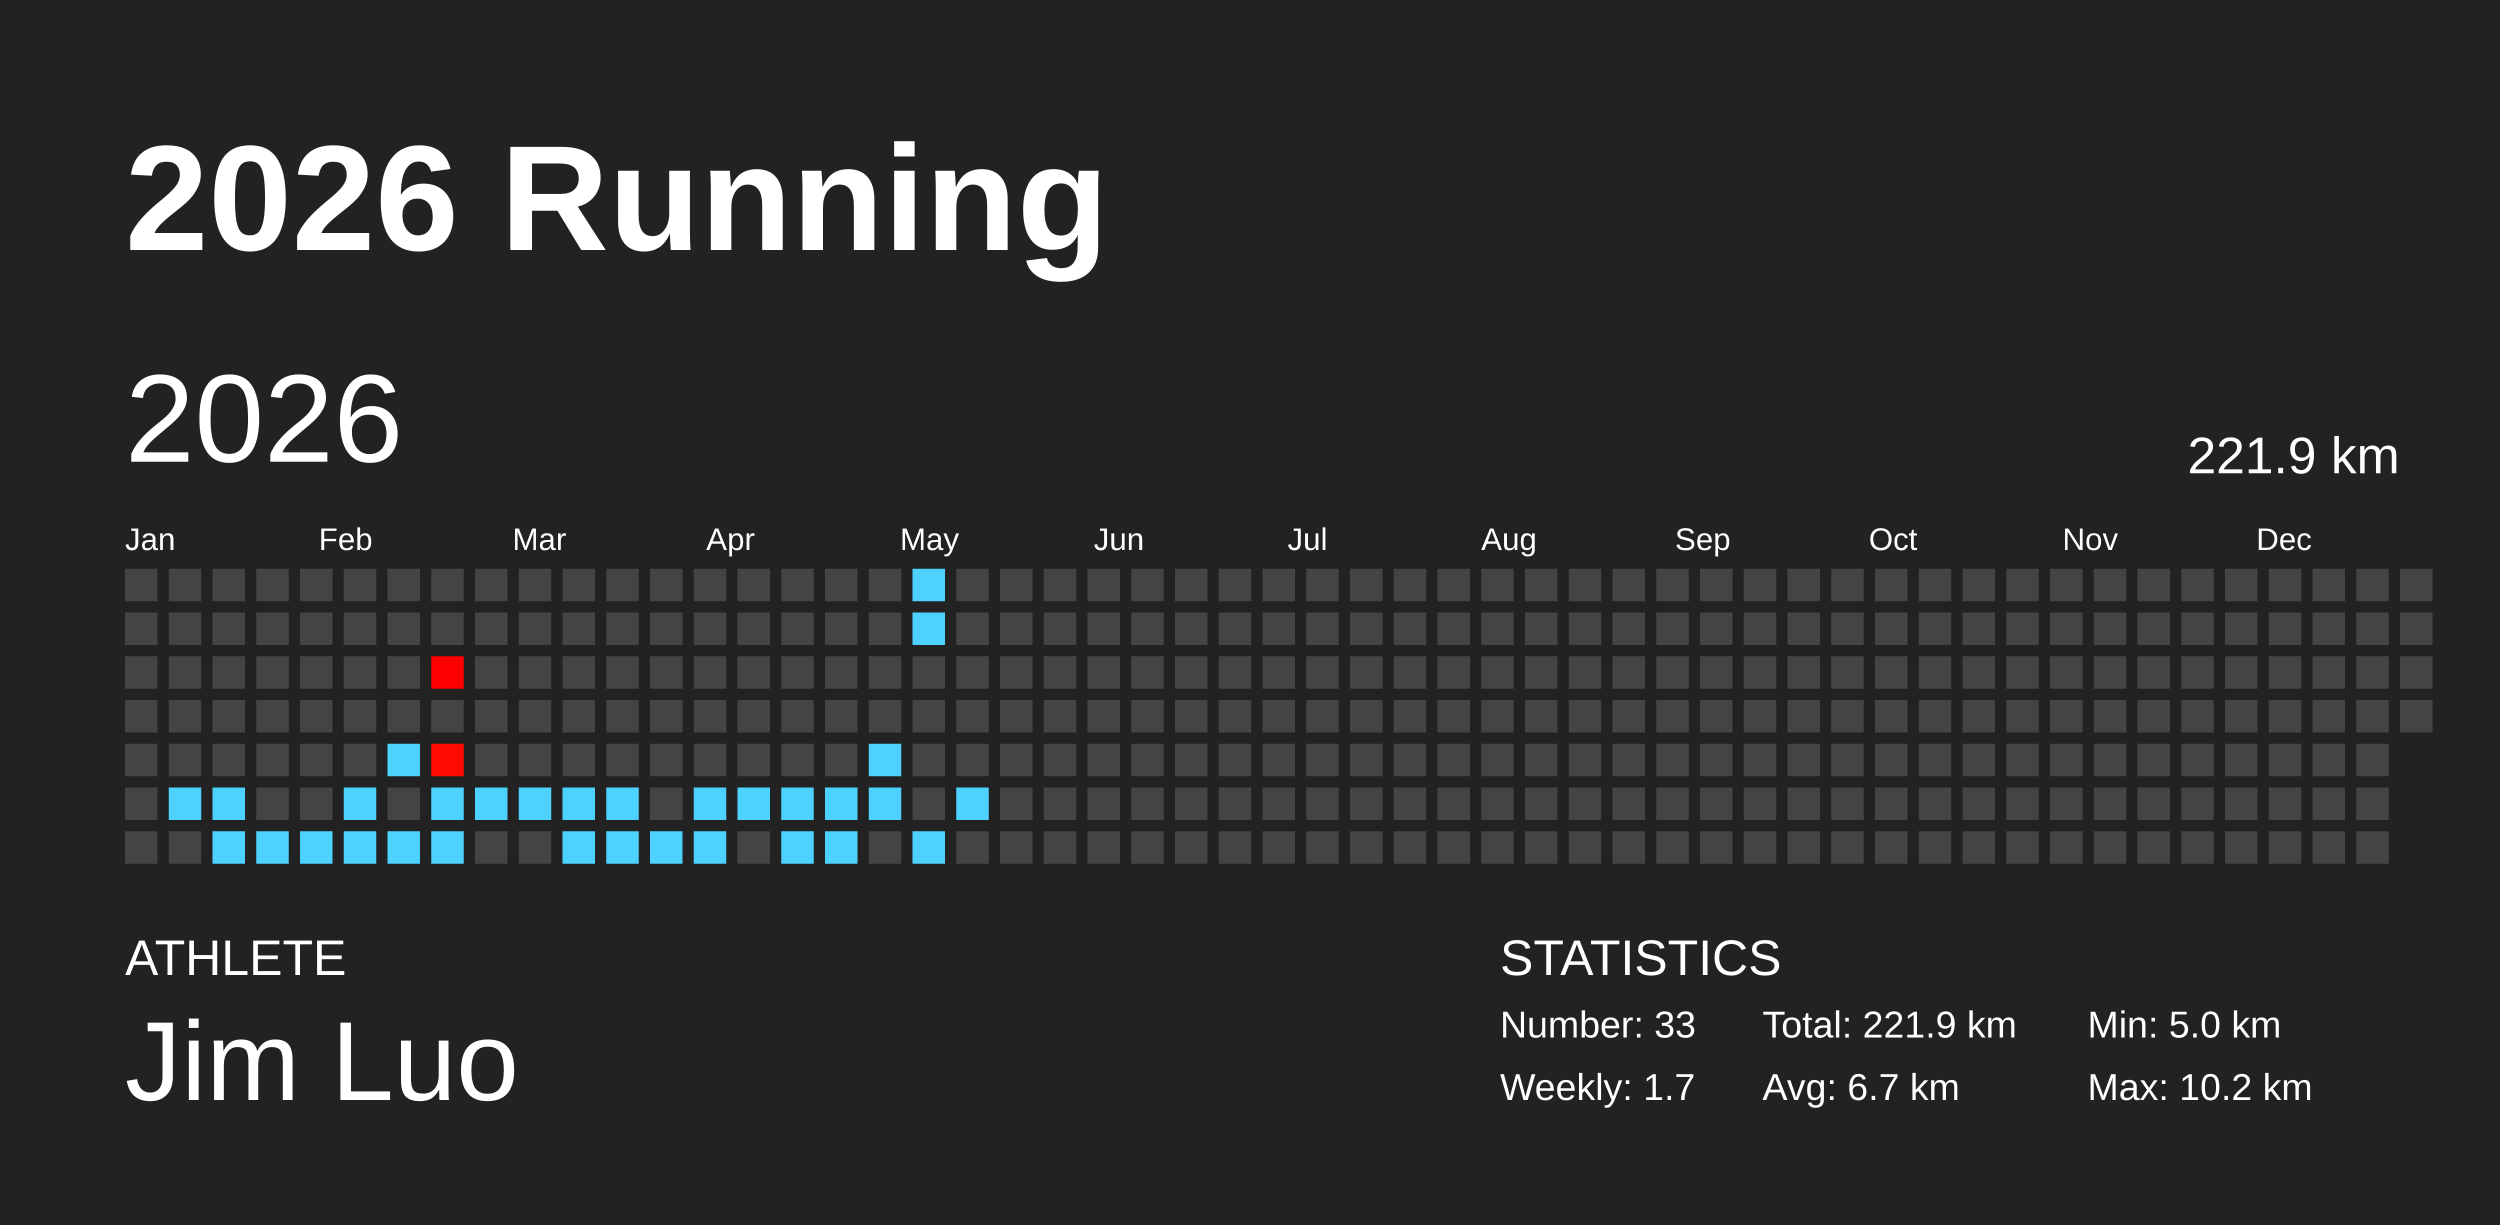
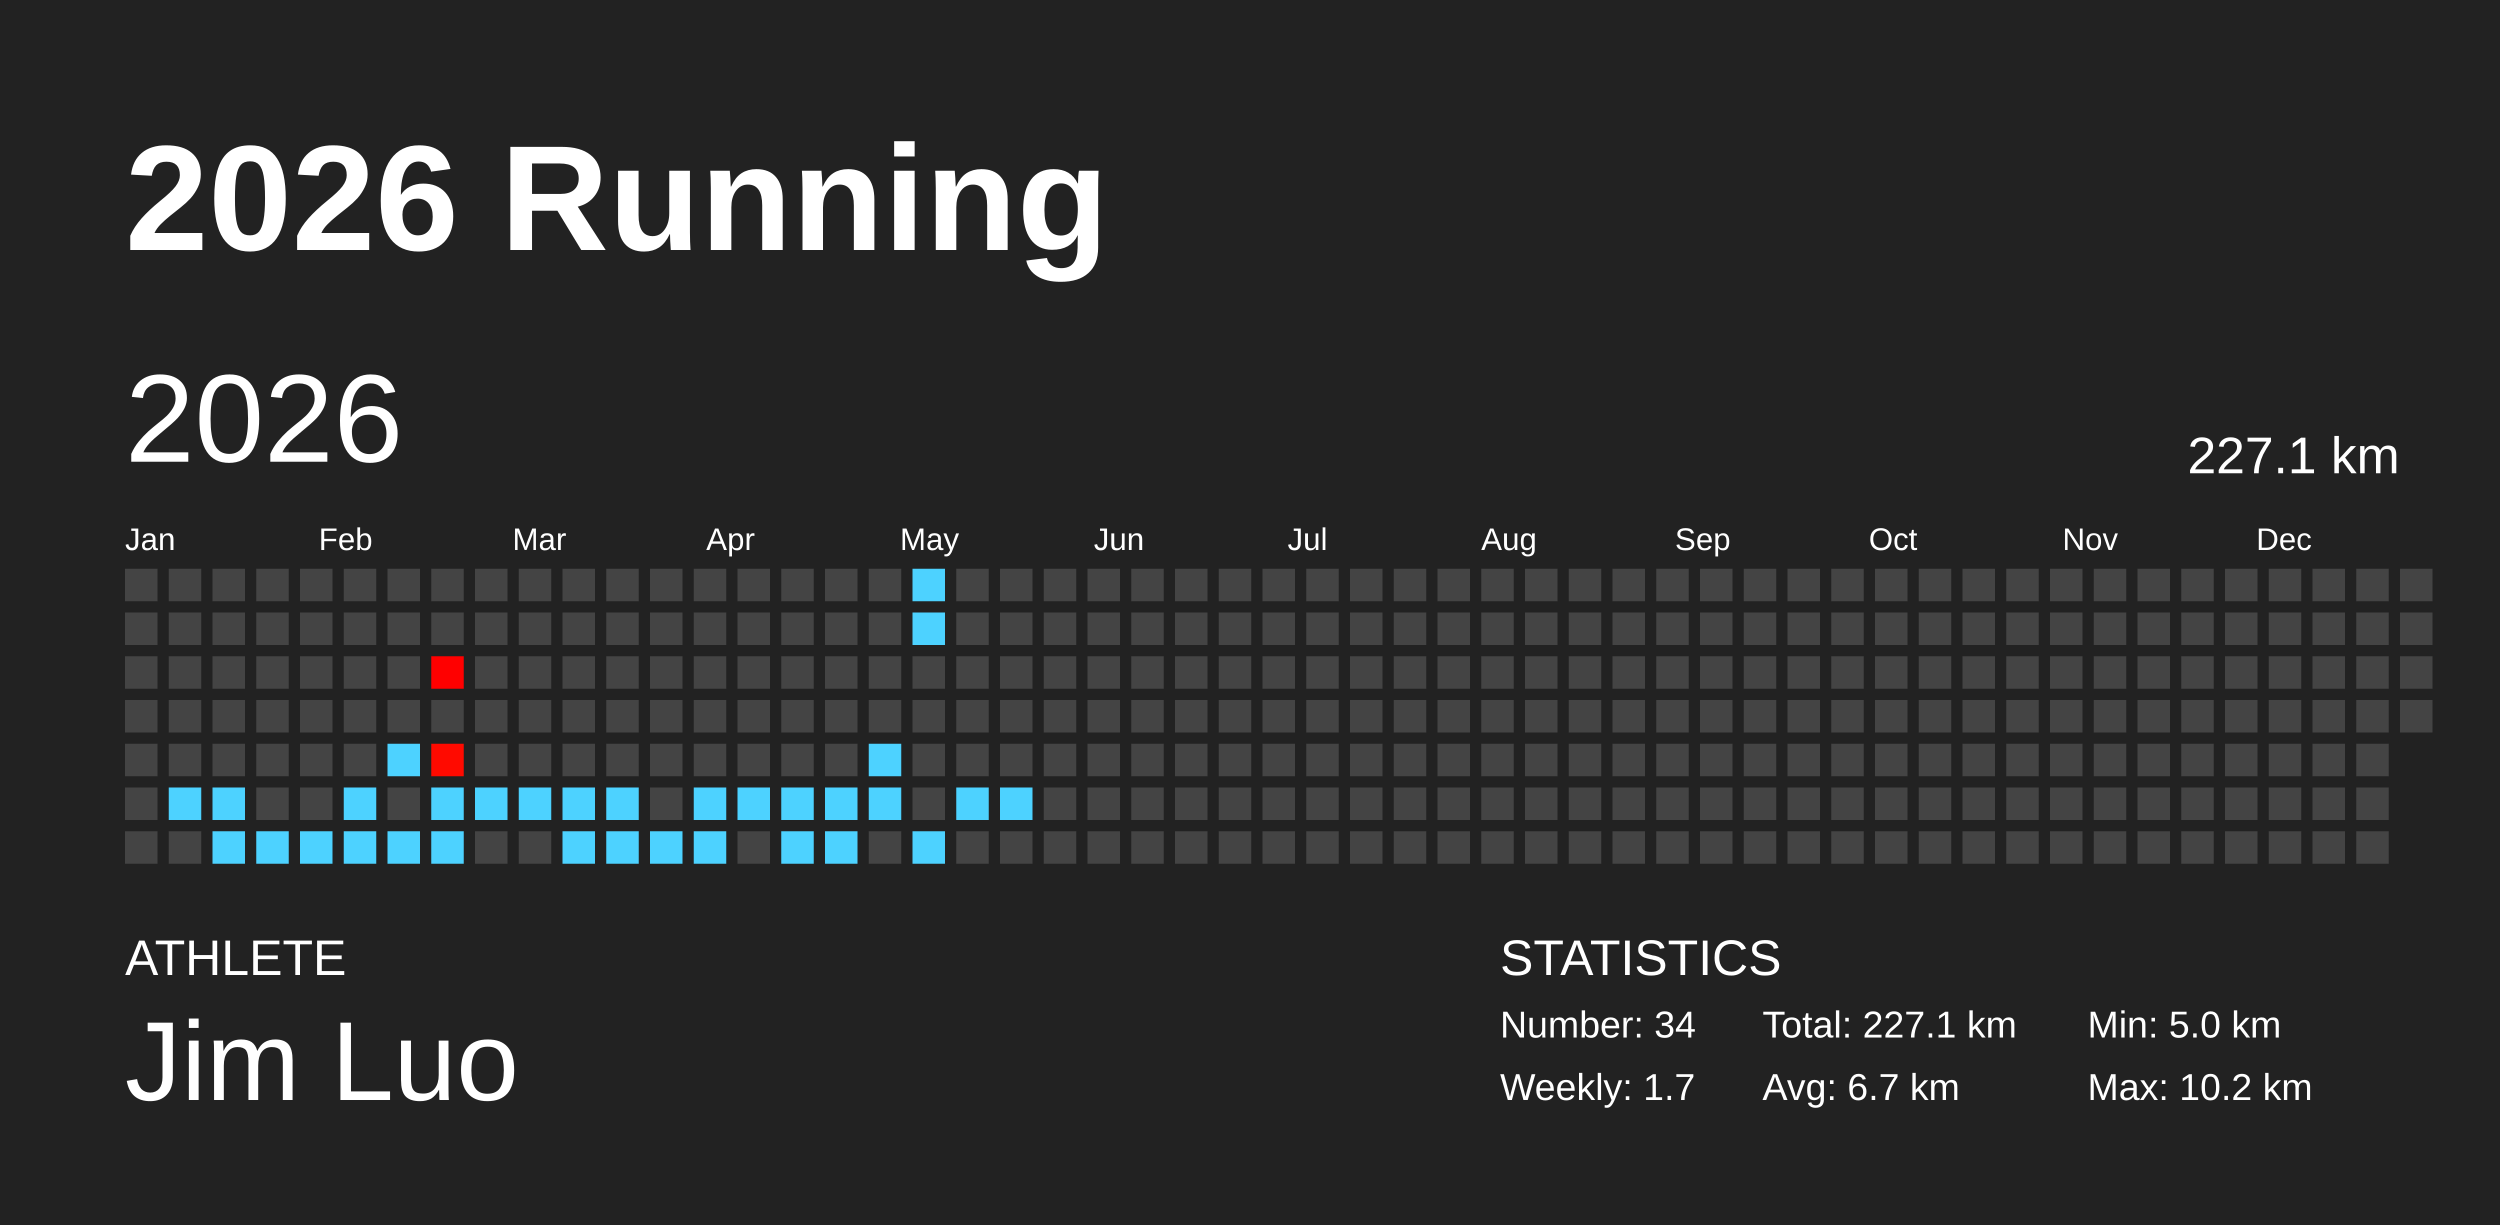
<svg xmlns="http://www.w3.org/2000/svg" baseProfile="full" height="98mm" version="1.1" viewBox="0,0,200,98" width="200mm">
  <defs />
  <rect fill="#222222" height="98" width="200" x="0" y="0" />
  <text fill="#FFFFFF" style="font-size:12px; font-family:Arial; font-weight:bold;" x="10" y="20">2026 Running</text>
  <text fill="#FFFFFF" style="font-size:4px; font-family:Arial" x="10" y="78">ATHLETE</text>
  <text fill="#FFFFFF" style="font-size:9px; font-family:Arial" x="10" y="88">Jim Luo</text>
  <text fill="#FFFFFF" style="font-size:4px; font-family:Arial" x="120" y="78">STATISTICS</text>
-   <text fill="#FFFFFF" style="font-size:3px; font-family:Arial" x="120" y="83">Number: 33</text>
+   <text fill="#FFFFFF" style="font-size:3px; font-family:Arial" x="120" y="83">Number: 34</text>
  <text fill="#FFFFFF" style="font-size:3px; font-family:Arial" x="120" y="88">Weekly: 1.7</text>
-   <text fill="#FFFFFF" style="font-size:3px; font-family:Arial" x="141" y="83">Total: 221.9 km</text>
+   <text fill="#FFFFFF" style="font-size:3px; font-family:Arial" x="141" y="83">Total: 227.1 km</text>
  <text fill="#FFFFFF" style="font-size:3px; font-family:Arial" x="141" y="88">Avg: 6.7 km</text>
  <text fill="#FFFFFF" style="font-size:3px; font-family:Arial" x="167" y="83">Min: 5.0 km</text>
  <text fill="#FFFFFF" style="font-size:3px; font-family:Arial" x="167" y="88">Max: 10.2 km</text>
  <text dominant-baseline="hanging" fill="#FFFFFF" style="font-size:10.0px; font-family:Arial;" x="10" y="30">2026</text>
-   <text dominant-baseline="hanging" fill="#FFFFFF" style="font-size:4.125px; font-family:Arial;" x="175" y="35">221.9 km</text>
+   <text dominant-baseline="hanging" fill="#FFFFFF" style="font-size:4.125px; font-family:Arial;" x="175" y="35">227.1 km</text>
  <text fill="#FFFFFF" style="font-size:2.5px; font-family:Arial" x="10.0" y="44">Jan</text>
  <text fill="#FFFFFF" style="font-size:2.5px; font-family:Arial" x="25.5" y="44">Feb</text>
  <text fill="#FFFFFF" style="font-size:2.5px; font-family:Arial" x="41.0" y="44">Mar</text>
  <text fill="#FFFFFF" style="font-size:2.5px; font-family:Arial" x="56.5" y="44">Apr</text>
  <text fill="#FFFFFF" style="font-size:2.5px; font-family:Arial" x="72.0" y="44">May</text>
  <text fill="#FFFFFF" style="font-size:2.5px; font-family:Arial" x="87.5" y="44">Jun</text>
  <text fill="#FFFFFF" style="font-size:2.5px; font-family:Arial" x="103.0" y="44">Jul</text>
  <text fill="#FFFFFF" style="font-size:2.5px; font-family:Arial" x="118.5" y="44">Aug</text>
  <text fill="#FFFFFF" style="font-size:2.5px; font-family:Arial" x="134.0" y="44">Sep</text>
  <text fill="#FFFFFF" style="font-size:2.5px; font-family:Arial" x="149.5" y="44">Oct</text>
  <text fill="#FFFFFF" style="font-size:2.5px; font-family:Arial" x="165.0" y="44">Nov</text>
  <text fill="#FFFFFF" style="font-size:2.5px; font-family:Arial" x="180.5" y="44">Dec</text>
  <rect fill="#444444" height="2.6" width="2.6" x="10.0" y="45.5" />
  <rect fill="#444444" height="2.6" width="2.6" x="10.0" y="49.0" />
  <rect fill="#444444" height="2.6" width="2.6" x="10.0" y="52.5" />
  <rect fill="#444444" height="2.6" width="2.6" x="10.0" y="56.0" />
  <rect fill="#444444" height="2.6" width="2.6" x="10.0" y="59.5" />
  <rect fill="#444444" height="2.6" width="2.6" x="10.0" y="63.0" />
  <rect fill="#444444" height="2.6" width="2.6" x="10.0" y="66.5" />
  <rect fill="#444444" height="2.6" width="2.6" x="13.5" y="45.5" />
  <rect fill="#444444" height="2.6" width="2.6" x="13.5" y="49.0" />
  <rect fill="#444444" height="2.6" width="2.6" x="13.5" y="52.5" />
  <rect fill="#444444" height="2.6" width="2.6" x="13.5" y="56.0" />
  <rect fill="#444444" height="2.6" width="2.6" x="13.5" y="59.5" />
  <rect fill="#4dd2ff" height="2.6" width="2.6" x="13.5" y="63.0" />
  <rect fill="#444444" height="2.6" width="2.6" x="13.5" y="66.5" />
  <rect fill="#444444" height="2.6" width="2.6" x="17.0" y="45.5" />
  <rect fill="#444444" height="2.6" width="2.6" x="17.0" y="49.0" />
  <rect fill="#444444" height="2.6" width="2.6" x="17.0" y="52.5" />
  <rect fill="#444444" height="2.6" width="2.6" x="17.0" y="56.0" />
  <rect fill="#444444" height="2.6" width="2.6" x="17.0" y="59.5" />
  <rect fill="#4dd2ff" height="2.6" width="2.6" x="17.0" y="63.0" />
  <rect fill="#4dd2ff" height="2.6" width="2.6" x="17.0" y="66.5" />
  <rect fill="#444444" height="2.6" width="2.6" x="20.5" y="45.5" />
  <rect fill="#444444" height="2.6" width="2.6" x="20.5" y="49.0" />
  <rect fill="#444444" height="2.6" width="2.6" x="20.5" y="52.5" />
  <rect fill="#444444" height="2.6" width="2.6" x="20.5" y="56.0" />
  <rect fill="#444444" height="2.6" width="2.6" x="20.5" y="59.5" />
  <rect fill="#444444" height="2.6" width="2.6" x="20.5" y="63.0" />
  <rect fill="#4dd2ff" height="2.6" width="2.6" x="20.5" y="66.5" />
  <rect fill="#444444" height="2.6" width="2.6" x="24.0" y="45.5" />
  <rect fill="#444444" height="2.6" width="2.6" x="24.0" y="49.0" />
  <rect fill="#444444" height="2.6" width="2.6" x="24.0" y="52.5" />
  <rect fill="#444444" height="2.6" width="2.6" x="24.0" y="56.0" />
  <rect fill="#444444" height="2.6" width="2.6" x="24.0" y="59.5" />
  <rect fill="#444444" height="2.6" width="2.6" x="24.0" y="63.0" />
  <rect fill="#4dd2ff" height="2.6" width="2.6" x="24.0" y="66.5" />
  <rect fill="#444444" height="2.6" width="2.6" x="27.5" y="45.5" />
  <rect fill="#444444" height="2.6" width="2.6" x="27.5" y="49.0" />
  <rect fill="#444444" height="2.6" width="2.6" x="27.5" y="52.5" />
  <rect fill="#444444" height="2.6" width="2.6" x="27.5" y="56.0" />
  <rect fill="#444444" height="2.6" width="2.6" x="27.5" y="59.5" />
  <rect fill="#4dd2ff" height="2.6" width="2.6" x="27.5" y="63.0" />
  <rect fill="#4dd2ff" height="2.6" width="2.6" x="27.5" y="66.5" />
  <rect fill="#444444" height="2.6" width="2.6" x="31.0" y="45.5" />
  <rect fill="#444444" height="2.6" width="2.6" x="31.0" y="49.0" />
  <rect fill="#444444" height="2.6" width="2.6" x="31.0" y="52.5" />
  <rect fill="#444444" height="2.6" width="2.6" x="31.0" y="56.0" />
  <rect fill="#4dd2ff" height="2.6" width="2.6" x="31.0" y="59.5" />
  <rect fill="#444444" height="2.6" width="2.6" x="31.0" y="63.0" />
  <rect fill="#4dd2ff" height="2.6" width="2.6" x="31.0" y="66.5" />
  <rect fill="#444444" height="2.6" width="2.6" x="34.5" y="45.5" />
  <rect fill="#444444" height="2.6" width="2.6" x="34.5" y="49.0" />
  <rect fill="#ff0000" height="2.6" width="2.6" x="34.5" y="52.5" />
  <rect fill="#444444" height="2.6" width="2.6" x="34.5" y="56.0" />
  <rect fill="#ff0a00" height="2.6" width="2.6" x="34.5" y="59.5" />
  <rect fill="#4dd2ff" height="2.6" width="2.6" x="34.5" y="63.0" />
  <rect fill="#4dd2ff" height="2.6" width="2.6" x="34.5" y="66.5" />
  <rect fill="#444444" height="2.6" width="2.6" x="38.0" y="45.5" />
  <rect fill="#444444" height="2.6" width="2.6" x="38.0" y="49.0" />
  <rect fill="#444444" height="2.6" width="2.6" x="38.0" y="52.5" />
  <rect fill="#444444" height="2.6" width="2.6" x="38.0" y="56.0" />
  <rect fill="#444444" height="2.6" width="2.6" x="38.0" y="59.5" />
  <rect fill="#4dd2ff" height="2.6" width="2.6" x="38.0" y="63.0" />
  <rect fill="#444444" height="2.6" width="2.6" x="38.0" y="66.5" />
  <rect fill="#444444" height="2.6" width="2.6" x="41.5" y="45.5" />
  <rect fill="#444444" height="2.6" width="2.6" x="41.5" y="49.0" />
  <rect fill="#444444" height="2.6" width="2.6" x="41.5" y="52.5" />
  <rect fill="#444444" height="2.6" width="2.6" x="41.5" y="56.0" />
  <rect fill="#444444" height="2.6" width="2.6" x="41.5" y="59.5" />
  <rect fill="#4dd2ff" height="2.6" width="2.6" x="41.5" y="63.0" />
  <rect fill="#444444" height="2.6" width="2.6" x="41.5" y="66.5" />
  <rect fill="#444444" height="2.6" width="2.6" x="45.0" y="45.5" />
  <rect fill="#444444" height="2.6" width="2.6" x="45.0" y="49.0" />
  <rect fill="#444444" height="2.6" width="2.6" x="45.0" y="52.5" />
  <rect fill="#444444" height="2.6" width="2.6" x="45.0" y="56.0" />
  <rect fill="#444444" height="2.6" width="2.6" x="45.0" y="59.5" />
  <rect fill="#4dd2ff" height="2.6" width="2.6" x="45.0" y="63.0" />
  <rect fill="#4dd2ff" height="2.6" width="2.6" x="45.0" y="66.5" />
  <rect fill="#444444" height="2.6" width="2.6" x="48.5" y="45.5" />
  <rect fill="#444444" height="2.6" width="2.6" x="48.5" y="49.0" />
  <rect fill="#444444" height="2.6" width="2.6" x="48.5" y="52.5" />
  <rect fill="#444444" height="2.6" width="2.6" x="48.5" y="56.0" />
  <rect fill="#444444" height="2.6" width="2.6" x="48.5" y="59.5" />
  <rect fill="#4dd2ff" height="2.6" width="2.6" x="48.5" y="63.0" />
  <rect fill="#4dd2ff" height="2.6" width="2.6" x="48.5" y="66.5" />
  <rect fill="#444444" height="2.6" width="2.6" x="52.0" y="45.5" />
  <rect fill="#444444" height="2.6" width="2.6" x="52.0" y="49.0" />
  <rect fill="#444444" height="2.6" width="2.6" x="52.0" y="52.5" />
  <rect fill="#444444" height="2.6" width="2.6" x="52.0" y="56.0" />
  <rect fill="#444444" height="2.6" width="2.6" x="52.0" y="59.5" />
  <rect fill="#444444" height="2.6" width="2.6" x="52.0" y="63.0" />
  <rect fill="#4dd2ff" height="2.6" width="2.6" x="52.0" y="66.5" />
  <rect fill="#444444" height="2.6" width="2.6" x="55.5" y="45.5" />
  <rect fill="#444444" height="2.6" width="2.6" x="55.5" y="49.0" />
  <rect fill="#444444" height="2.6" width="2.6" x="55.5" y="52.5" />
  <rect fill="#444444" height="2.6" width="2.6" x="55.5" y="56.0" />
  <rect fill="#444444" height="2.6" width="2.6" x="55.5" y="59.5" />
  <rect fill="#4dd2ff" height="2.6" width="2.6" x="55.5" y="63.0" />
  <rect fill="#4dd2ff" height="2.6" width="2.6" x="55.5" y="66.5" />
  <rect fill="#444444" height="2.6" width="2.6" x="59.0" y="45.5" />
  <rect fill="#444444" height="2.6" width="2.6" x="59.0" y="49.0" />
  <rect fill="#444444" height="2.6" width="2.6" x="59.0" y="52.5" />
  <rect fill="#444444" height="2.6" width="2.6" x="59.0" y="56.0" />
  <rect fill="#444444" height="2.6" width="2.6" x="59.0" y="59.5" />
  <rect fill="#4dd2ff" height="2.6" width="2.6" x="59.0" y="63.0" />
  <rect fill="#444444" height="2.6" width="2.6" x="59.0" y="66.5" />
  <rect fill="#444444" height="2.6" width="2.6" x="62.5" y="45.5" />
  <rect fill="#444444" height="2.6" width="2.6" x="62.5" y="49.0" />
  <rect fill="#444444" height="2.6" width="2.6" x="62.5" y="52.5" />
  <rect fill="#444444" height="2.6" width="2.6" x="62.5" y="56.0" />
  <rect fill="#444444" height="2.6" width="2.6" x="62.5" y="59.5" />
  <rect fill="#4dd2ff" height="2.6" width="2.6" x="62.5" y="63.0" />
  <rect fill="#4dd2ff" height="2.6" width="2.6" x="62.5" y="66.5" />
  <rect fill="#444444" height="2.6" width="2.6" x="66.0" y="45.5" />
  <rect fill="#444444" height="2.6" width="2.6" x="66.0" y="49.0" />
  <rect fill="#444444" height="2.6" width="2.6" x="66.0" y="52.5" />
  <rect fill="#444444" height="2.6" width="2.6" x="66.0" y="56.0" />
  <rect fill="#444444" height="2.6" width="2.6" x="66.0" y="59.5" />
  <rect fill="#4dd2ff" height="2.6" width="2.6" x="66.0" y="63.0" />
  <rect fill="#4dd2ff" height="2.6" width="2.6" x="66.0" y="66.5" />
  <rect fill="#444444" height="2.6" width="2.6" x="69.5" y="45.5" />
  <rect fill="#444444" height="2.6" width="2.6" x="69.5" y="49.0" />
  <rect fill="#444444" height="2.6" width="2.6" x="69.5" y="52.5" />
  <rect fill="#444444" height="2.6" width="2.6" x="69.5" y="56.0" />
  <rect fill="#4dd2ff" height="2.6" width="2.6" x="69.5" y="59.5" />
  <rect fill="#4dd2ff" height="2.6" width="2.6" x="69.5" y="63.0" />
  <rect fill="#444444" height="2.6" width="2.6" x="69.5" y="66.5" />
  <rect fill="#4dd2ff" height="2.6" width="2.6" x="73.0" y="45.5" />
  <rect fill="#4dd2ff" height="2.6" width="2.6" x="73.0" y="49.0" />
  <rect fill="#444444" height="2.6" width="2.6" x="73.0" y="52.5" />
  <rect fill="#444444" height="2.6" width="2.6" x="73.0" y="56.0" />
  <rect fill="#444444" height="2.6" width="2.6" x="73.0" y="59.5" />
  <rect fill="#444444" height="2.6" width="2.6" x="73.0" y="63.0" />
  <rect fill="#4dd2ff" height="2.6" width="2.6" x="73.0" y="66.5" />
  <rect fill="#444444" height="2.6" width="2.6" x="76.5" y="45.5" />
  <rect fill="#444444" height="2.6" width="2.6" x="76.5" y="49.0" />
  <rect fill="#444444" height="2.6" width="2.6" x="76.5" y="52.5" />
  <rect fill="#444444" height="2.6" width="2.6" x="76.5" y="56.0" />
  <rect fill="#444444" height="2.6" width="2.6" x="76.5" y="59.5" />
  <rect fill="#4dd2ff" height="2.6" width="2.6" x="76.5" y="63.0" />
  <rect fill="#444444" height="2.6" width="2.6" x="76.5" y="66.5" />
  <rect fill="#444444" height="2.6" width="2.6" x="80.0" y="45.5" />
  <rect fill="#444444" height="2.6" width="2.6" x="80.0" y="49.0" />
  <rect fill="#444444" height="2.6" width="2.6" x="80.0" y="52.5" />
  <rect fill="#444444" height="2.6" width="2.6" x="80.0" y="56.0" />
  <rect fill="#444444" height="2.6" width="2.6" x="80.0" y="59.5" />
-   <rect fill="#444444" height="2.6" width="2.6" x="80.0" y="63.0" />
+   <rect fill="#4dd2ff" height="2.6" width="2.6" x="80.0" y="63.0" />
  <rect fill="#444444" height="2.6" width="2.6" x="80.0" y="66.5" />
  <rect fill="#444444" height="2.6" width="2.6" x="83.5" y="45.5" />
  <rect fill="#444444" height="2.6" width="2.6" x="83.5" y="49.0" />
  <rect fill="#444444" height="2.6" width="2.6" x="83.5" y="52.5" />
  <rect fill="#444444" height="2.6" width="2.6" x="83.5" y="56.0" />
  <rect fill="#444444" height="2.6" width="2.6" x="83.5" y="59.5" />
  <rect fill="#444444" height="2.6" width="2.6" x="83.5" y="63.0" />
  <rect fill="#444444" height="2.6" width="2.6" x="83.5" y="66.5" />
  <rect fill="#444444" height="2.6" width="2.6" x="87.0" y="45.5" />
  <rect fill="#444444" height="2.6" width="2.6" x="87.0" y="49.0" />
  <rect fill="#444444" height="2.6" width="2.6" x="87.0" y="52.5" />
  <rect fill="#444444" height="2.6" width="2.6" x="87.0" y="56.0" />
  <rect fill="#444444" height="2.6" width="2.6" x="87.0" y="59.5" />
  <rect fill="#444444" height="2.6" width="2.6" x="87.0" y="63.0" />
  <rect fill="#444444" height="2.6" width="2.6" x="87.0" y="66.5" />
  <rect fill="#444444" height="2.6" width="2.6" x="90.5" y="45.5" />
  <rect fill="#444444" height="2.6" width="2.6" x="90.5" y="49.0" />
  <rect fill="#444444" height="2.6" width="2.6" x="90.5" y="52.5" />
  <rect fill="#444444" height="2.6" width="2.6" x="90.5" y="56.0" />
  <rect fill="#444444" height="2.6" width="2.6" x="90.5" y="59.5" />
  <rect fill="#444444" height="2.6" width="2.6" x="90.5" y="63.0" />
  <rect fill="#444444" height="2.6" width="2.6" x="90.5" y="66.5" />
  <rect fill="#444444" height="2.6" width="2.6" x="94.0" y="45.5" />
  <rect fill="#444444" height="2.6" width="2.6" x="94.0" y="49.0" />
  <rect fill="#444444" height="2.6" width="2.6" x="94.0" y="52.5" />
  <rect fill="#444444" height="2.6" width="2.6" x="94.0" y="56.0" />
  <rect fill="#444444" height="2.6" width="2.6" x="94.0" y="59.5" />
  <rect fill="#444444" height="2.6" width="2.6" x="94.0" y="63.0" />
  <rect fill="#444444" height="2.6" width="2.6" x="94.0" y="66.5" />
  <rect fill="#444444" height="2.6" width="2.6" x="97.5" y="45.5" />
  <rect fill="#444444" height="2.6" width="2.6" x="97.5" y="49.0" />
  <rect fill="#444444" height="2.6" width="2.6" x="97.5" y="52.5" />
  <rect fill="#444444" height="2.6" width="2.6" x="97.5" y="56.0" />
  <rect fill="#444444" height="2.6" width="2.6" x="97.5" y="59.5" />
  <rect fill="#444444" height="2.6" width="2.6" x="97.5" y="63.0" />
  <rect fill="#444444" height="2.6" width="2.6" x="97.5" y="66.5" />
  <rect fill="#444444" height="2.6" width="2.6" x="101.0" y="45.5" />
  <rect fill="#444444" height="2.6" width="2.6" x="101.0" y="49.0" />
  <rect fill="#444444" height="2.6" width="2.6" x="101.0" y="52.5" />
  <rect fill="#444444" height="2.6" width="2.6" x="101.0" y="56.0" />
  <rect fill="#444444" height="2.6" width="2.6" x="101.0" y="59.5" />
  <rect fill="#444444" height="2.6" width="2.6" x="101.0" y="63.0" />
  <rect fill="#444444" height="2.6" width="2.6" x="101.0" y="66.5" />
  <rect fill="#444444" height="2.6" width="2.6" x="104.5" y="45.5" />
  <rect fill="#444444" height="2.6" width="2.6" x="104.5" y="49.0" />
  <rect fill="#444444" height="2.6" width="2.6" x="104.5" y="52.5" />
  <rect fill="#444444" height="2.6" width="2.6" x="104.5" y="56.0" />
  <rect fill="#444444" height="2.6" width="2.6" x="104.5" y="59.5" />
  <rect fill="#444444" height="2.6" width="2.6" x="104.5" y="63.0" />
  <rect fill="#444444" height="2.6" width="2.6" x="104.5" y="66.5" />
  <rect fill="#444444" height="2.6" width="2.6" x="108.0" y="45.5" />
  <rect fill="#444444" height="2.6" width="2.6" x="108.0" y="49.0" />
  <rect fill="#444444" height="2.6" width="2.6" x="108.0" y="52.5" />
  <rect fill="#444444" height="2.6" width="2.6" x="108.0" y="56.0" />
  <rect fill="#444444" height="2.6" width="2.6" x="108.0" y="59.5" />
  <rect fill="#444444" height="2.6" width="2.6" x="108.0" y="63.0" />
  <rect fill="#444444" height="2.6" width="2.6" x="108.0" y="66.5" />
  <rect fill="#444444" height="2.6" width="2.6" x="111.5" y="45.5" />
  <rect fill="#444444" height="2.6" width="2.6" x="111.5" y="49.0" />
  <rect fill="#444444" height="2.6" width="2.6" x="111.5" y="52.5" />
  <rect fill="#444444" height="2.6" width="2.6" x="111.5" y="56.0" />
  <rect fill="#444444" height="2.6" width="2.6" x="111.5" y="59.5" />
  <rect fill="#444444" height="2.6" width="2.6" x="111.5" y="63.0" />
  <rect fill="#444444" height="2.6" width="2.6" x="111.5" y="66.5" />
  <rect fill="#444444" height="2.6" width="2.6" x="115.0" y="45.5" />
  <rect fill="#444444" height="2.6" width="2.6" x="115.0" y="49.0" />
  <rect fill="#444444" height="2.6" width="2.6" x="115.0" y="52.5" />
  <rect fill="#444444" height="2.6" width="2.6" x="115.0" y="56.0" />
  <rect fill="#444444" height="2.6" width="2.6" x="115.0" y="59.5" />
  <rect fill="#444444" height="2.6" width="2.6" x="115.0" y="63.0" />
  <rect fill="#444444" height="2.6" width="2.6" x="115.0" y="66.5" />
  <rect fill="#444444" height="2.6" width="2.6" x="118.5" y="45.5" />
  <rect fill="#444444" height="2.6" width="2.6" x="118.5" y="49.0" />
  <rect fill="#444444" height="2.6" width="2.6" x="118.5" y="52.5" />
  <rect fill="#444444" height="2.6" width="2.6" x="118.5" y="56.0" />
  <rect fill="#444444" height="2.6" width="2.6" x="118.5" y="59.5" />
  <rect fill="#444444" height="2.6" width="2.6" x="118.5" y="63.0" />
  <rect fill="#444444" height="2.6" width="2.6" x="118.5" y="66.5" />
  <rect fill="#444444" height="2.6" width="2.6" x="122.0" y="45.5" />
  <rect fill="#444444" height="2.6" width="2.6" x="122.0" y="49.0" />
  <rect fill="#444444" height="2.6" width="2.6" x="122.0" y="52.5" />
  <rect fill="#444444" height="2.6" width="2.6" x="122.0" y="56.0" />
  <rect fill="#444444" height="2.6" width="2.6" x="122.0" y="59.5" />
  <rect fill="#444444" height="2.6" width="2.6" x="122.0" y="63.0" />
  <rect fill="#444444" height="2.6" width="2.6" x="122.0" y="66.5" />
  <rect fill="#444444" height="2.6" width="2.6" x="125.5" y="45.5" />
  <rect fill="#444444" height="2.6" width="2.6" x="125.5" y="49.0" />
  <rect fill="#444444" height="2.6" width="2.6" x="125.5" y="52.5" />
  <rect fill="#444444" height="2.6" width="2.6" x="125.5" y="56.0" />
  <rect fill="#444444" height="2.6" width="2.6" x="125.5" y="59.5" />
  <rect fill="#444444" height="2.6" width="2.6" x="125.5" y="63.0" />
  <rect fill="#444444" height="2.6" width="2.6" x="125.5" y="66.5" />
  <rect fill="#444444" height="2.6" width="2.6" x="129.0" y="45.5" />
  <rect fill="#444444" height="2.6" width="2.6" x="129.0" y="49.0" />
  <rect fill="#444444" height="2.6" width="2.6" x="129.0" y="52.5" />
  <rect fill="#444444" height="2.6" width="2.6" x="129.0" y="56.0" />
  <rect fill="#444444" height="2.6" width="2.6" x="129.0" y="59.5" />
  <rect fill="#444444" height="2.6" width="2.6" x="129.0" y="63.0" />
  <rect fill="#444444" height="2.6" width="2.6" x="129.0" y="66.5" />
  <rect fill="#444444" height="2.6" width="2.6" x="132.5" y="45.5" />
  <rect fill="#444444" height="2.6" width="2.6" x="132.5" y="49.0" />
  <rect fill="#444444" height="2.6" width="2.6" x="132.5" y="52.5" />
  <rect fill="#444444" height="2.6" width="2.6" x="132.5" y="56.0" />
  <rect fill="#444444" height="2.6" width="2.6" x="132.5" y="59.5" />
  <rect fill="#444444" height="2.6" width="2.6" x="132.5" y="63.0" />
  <rect fill="#444444" height="2.6" width="2.6" x="132.5" y="66.5" />
  <rect fill="#444444" height="2.6" width="2.6" x="136.0" y="45.5" />
  <rect fill="#444444" height="2.6" width="2.6" x="136.0" y="49.0" />
  <rect fill="#444444" height="2.6" width="2.6" x="136.0" y="52.5" />
  <rect fill="#444444" height="2.6" width="2.6" x="136.0" y="56.0" />
  <rect fill="#444444" height="2.6" width="2.6" x="136.0" y="59.5" />
  <rect fill="#444444" height="2.6" width="2.6" x="136.0" y="63.0" />
  <rect fill="#444444" height="2.6" width="2.6" x="136.0" y="66.5" />
  <rect fill="#444444" height="2.6" width="2.6" x="139.5" y="45.5" />
  <rect fill="#444444" height="2.6" width="2.6" x="139.5" y="49.0" />
  <rect fill="#444444" height="2.6" width="2.6" x="139.5" y="52.5" />
  <rect fill="#444444" height="2.6" width="2.6" x="139.5" y="56.0" />
  <rect fill="#444444" height="2.6" width="2.6" x="139.5" y="59.5" />
  <rect fill="#444444" height="2.6" width="2.6" x="139.5" y="63.0" />
  <rect fill="#444444" height="2.6" width="2.6" x="139.5" y="66.5" />
  <rect fill="#444444" height="2.6" width="2.6" x="143.0" y="45.5" />
  <rect fill="#444444" height="2.6" width="2.6" x="143.0" y="49.0" />
  <rect fill="#444444" height="2.6" width="2.6" x="143.0" y="52.5" />
  <rect fill="#444444" height="2.6" width="2.6" x="143.0" y="56.0" />
  <rect fill="#444444" height="2.6" width="2.6" x="143.0" y="59.5" />
  <rect fill="#444444" height="2.6" width="2.6" x="143.0" y="63.0" />
  <rect fill="#444444" height="2.6" width="2.6" x="143.0" y="66.5" />
  <rect fill="#444444" height="2.6" width="2.6" x="146.5" y="45.5" />
  <rect fill="#444444" height="2.6" width="2.6" x="146.5" y="49.0" />
  <rect fill="#444444" height="2.6" width="2.6" x="146.5" y="52.5" />
  <rect fill="#444444" height="2.6" width="2.6" x="146.5" y="56.0" />
  <rect fill="#444444" height="2.6" width="2.6" x="146.5" y="59.5" />
  <rect fill="#444444" height="2.6" width="2.6" x="146.5" y="63.0" />
  <rect fill="#444444" height="2.6" width="2.6" x="146.5" y="66.5" />
  <rect fill="#444444" height="2.6" width="2.6" x="150.0" y="45.5" />
  <rect fill="#444444" height="2.6" width="2.6" x="150.0" y="49.0" />
  <rect fill="#444444" height="2.6" width="2.6" x="150.0" y="52.5" />
  <rect fill="#444444" height="2.6" width="2.6" x="150.0" y="56.0" />
  <rect fill="#444444" height="2.6" width="2.6" x="150.0" y="59.5" />
  <rect fill="#444444" height="2.6" width="2.6" x="150.0" y="63.0" />
  <rect fill="#444444" height="2.6" width="2.6" x="150.0" y="66.5" />
  <rect fill="#444444" height="2.6" width="2.6" x="153.5" y="45.5" />
  <rect fill="#444444" height="2.6" width="2.6" x="153.5" y="49.0" />
  <rect fill="#444444" height="2.6" width="2.6" x="153.5" y="52.5" />
  <rect fill="#444444" height="2.6" width="2.6" x="153.5" y="56.0" />
  <rect fill="#444444" height="2.6" width="2.6" x="153.5" y="59.5" />
  <rect fill="#444444" height="2.6" width="2.6" x="153.5" y="63.0" />
  <rect fill="#444444" height="2.6" width="2.6" x="153.5" y="66.5" />
  <rect fill="#444444" height="2.6" width="2.6" x="157.0" y="45.5" />
  <rect fill="#444444" height="2.6" width="2.6" x="157.0" y="49.0" />
  <rect fill="#444444" height="2.6" width="2.6" x="157.0" y="52.5" />
  <rect fill="#444444" height="2.6" width="2.6" x="157.0" y="56.0" />
  <rect fill="#444444" height="2.6" width="2.6" x="157.0" y="59.5" />
  <rect fill="#444444" height="2.6" width="2.6" x="157.0" y="63.0" />
  <rect fill="#444444" height="2.6" width="2.6" x="157.0" y="66.5" />
  <rect fill="#444444" height="2.6" width="2.6" x="160.5" y="45.5" />
  <rect fill="#444444" height="2.6" width="2.6" x="160.5" y="49.0" />
  <rect fill="#444444" height="2.6" width="2.6" x="160.5" y="52.5" />
  <rect fill="#444444" height="2.6" width="2.6" x="160.5" y="56.0" />
  <rect fill="#444444" height="2.6" width="2.6" x="160.5" y="59.5" />
  <rect fill="#444444" height="2.6" width="2.6" x="160.5" y="63.0" />
  <rect fill="#444444" height="2.6" width="2.6" x="160.5" y="66.5" />
  <rect fill="#444444" height="2.6" width="2.6" x="164.0" y="45.5" />
  <rect fill="#444444" height="2.6" width="2.6" x="164.0" y="49.0" />
  <rect fill="#444444" height="2.6" width="2.6" x="164.0" y="52.5" />
  <rect fill="#444444" height="2.6" width="2.6" x="164.0" y="56.0" />
  <rect fill="#444444" height="2.6" width="2.6" x="164.0" y="59.5" />
  <rect fill="#444444" height="2.6" width="2.6" x="164.0" y="63.0" />
  <rect fill="#444444" height="2.6" width="2.6" x="164.0" y="66.5" />
  <rect fill="#444444" height="2.6" width="2.6" x="167.5" y="45.5" />
  <rect fill="#444444" height="2.6" width="2.6" x="167.5" y="49.0" />
  <rect fill="#444444" height="2.6" width="2.6" x="167.5" y="52.5" />
  <rect fill="#444444" height="2.6" width="2.6" x="167.5" y="56.0" />
  <rect fill="#444444" height="2.6" width="2.6" x="167.5" y="59.5" />
  <rect fill="#444444" height="2.6" width="2.6" x="167.5" y="63.0" />
  <rect fill="#444444" height="2.6" width="2.6" x="167.5" y="66.5" />
  <rect fill="#444444" height="2.6" width="2.6" x="171.0" y="45.5" />
  <rect fill="#444444" height="2.6" width="2.6" x="171.0" y="49.0" />
  <rect fill="#444444" height="2.6" width="2.6" x="171.0" y="52.5" />
  <rect fill="#444444" height="2.6" width="2.6" x="171.0" y="56.0" />
  <rect fill="#444444" height="2.6" width="2.6" x="171.0" y="59.5" />
  <rect fill="#444444" height="2.6" width="2.6" x="171.0" y="63.0" />
  <rect fill="#444444" height="2.6" width="2.6" x="171.0" y="66.5" />
  <rect fill="#444444" height="2.6" width="2.6" x="174.5" y="45.5" />
  <rect fill="#444444" height="2.6" width="2.6" x="174.5" y="49.0" />
  <rect fill="#444444" height="2.6" width="2.6" x="174.5" y="52.5" />
  <rect fill="#444444" height="2.6" width="2.6" x="174.5" y="56.0" />
  <rect fill="#444444" height="2.6" width="2.6" x="174.5" y="59.5" />
  <rect fill="#444444" height="2.6" width="2.6" x="174.5" y="63.0" />
  <rect fill="#444444" height="2.6" width="2.6" x="174.5" y="66.5" />
  <rect fill="#444444" height="2.6" width="2.6" x="178.0" y="45.5" />
  <rect fill="#444444" height="2.6" width="2.6" x="178.0" y="49.0" />
  <rect fill="#444444" height="2.6" width="2.6" x="178.0" y="52.5" />
  <rect fill="#444444" height="2.6" width="2.6" x="178.0" y="56.0" />
  <rect fill="#444444" height="2.6" width="2.6" x="178.0" y="59.5" />
  <rect fill="#444444" height="2.6" width="2.6" x="178.0" y="63.0" />
  <rect fill="#444444" height="2.6" width="2.6" x="178.0" y="66.5" />
  <rect fill="#444444" height="2.6" width="2.6" x="181.5" y="45.5" />
  <rect fill="#444444" height="2.6" width="2.6" x="181.5" y="49.0" />
  <rect fill="#444444" height="2.6" width="2.6" x="181.5" y="52.5" />
  <rect fill="#444444" height="2.6" width="2.6" x="181.5" y="56.0" />
  <rect fill="#444444" height="2.6" width="2.6" x="181.5" y="59.5" />
  <rect fill="#444444" height="2.6" width="2.6" x="181.5" y="63.0" />
  <rect fill="#444444" height="2.6" width="2.6" x="181.5" y="66.5" />
  <rect fill="#444444" height="2.6" width="2.6" x="185.0" y="45.5" />
  <rect fill="#444444" height="2.6" width="2.6" x="185.0" y="49.0" />
  <rect fill="#444444" height="2.6" width="2.6" x="185.0" y="52.5" />
  <rect fill="#444444" height="2.6" width="2.6" x="185.0" y="56.0" />
  <rect fill="#444444" height="2.6" width="2.6" x="185.0" y="59.5" />
  <rect fill="#444444" height="2.6" width="2.6" x="185.0" y="63.0" />
  <rect fill="#444444" height="2.6" width="2.6" x="185.0" y="66.5" />
  <rect fill="#444444" height="2.6" width="2.6" x="188.5" y="45.5" />
  <rect fill="#444444" height="2.6" width="2.6" x="188.5" y="49.0" />
  <rect fill="#444444" height="2.6" width="2.6" x="188.5" y="52.5" />
  <rect fill="#444444" height="2.6" width="2.6" x="188.5" y="56.0" />
  <rect fill="#444444" height="2.6" width="2.6" x="188.5" y="59.5" />
  <rect fill="#444444" height="2.6" width="2.6" x="188.5" y="63.0" />
  <rect fill="#444444" height="2.6" width="2.6" x="188.5" y="66.5" />
  <rect fill="#444444" height="2.6" width="2.6" x="192.0" y="45.5" />
  <rect fill="#444444" height="2.6" width="2.6" x="192.0" y="49.0" />
  <rect fill="#444444" height="2.6" width="2.6" x="192.0" y="52.5" />
  <rect fill="#444444" height="2.6" width="2.6" x="192.0" y="56.0" />
</svg>
